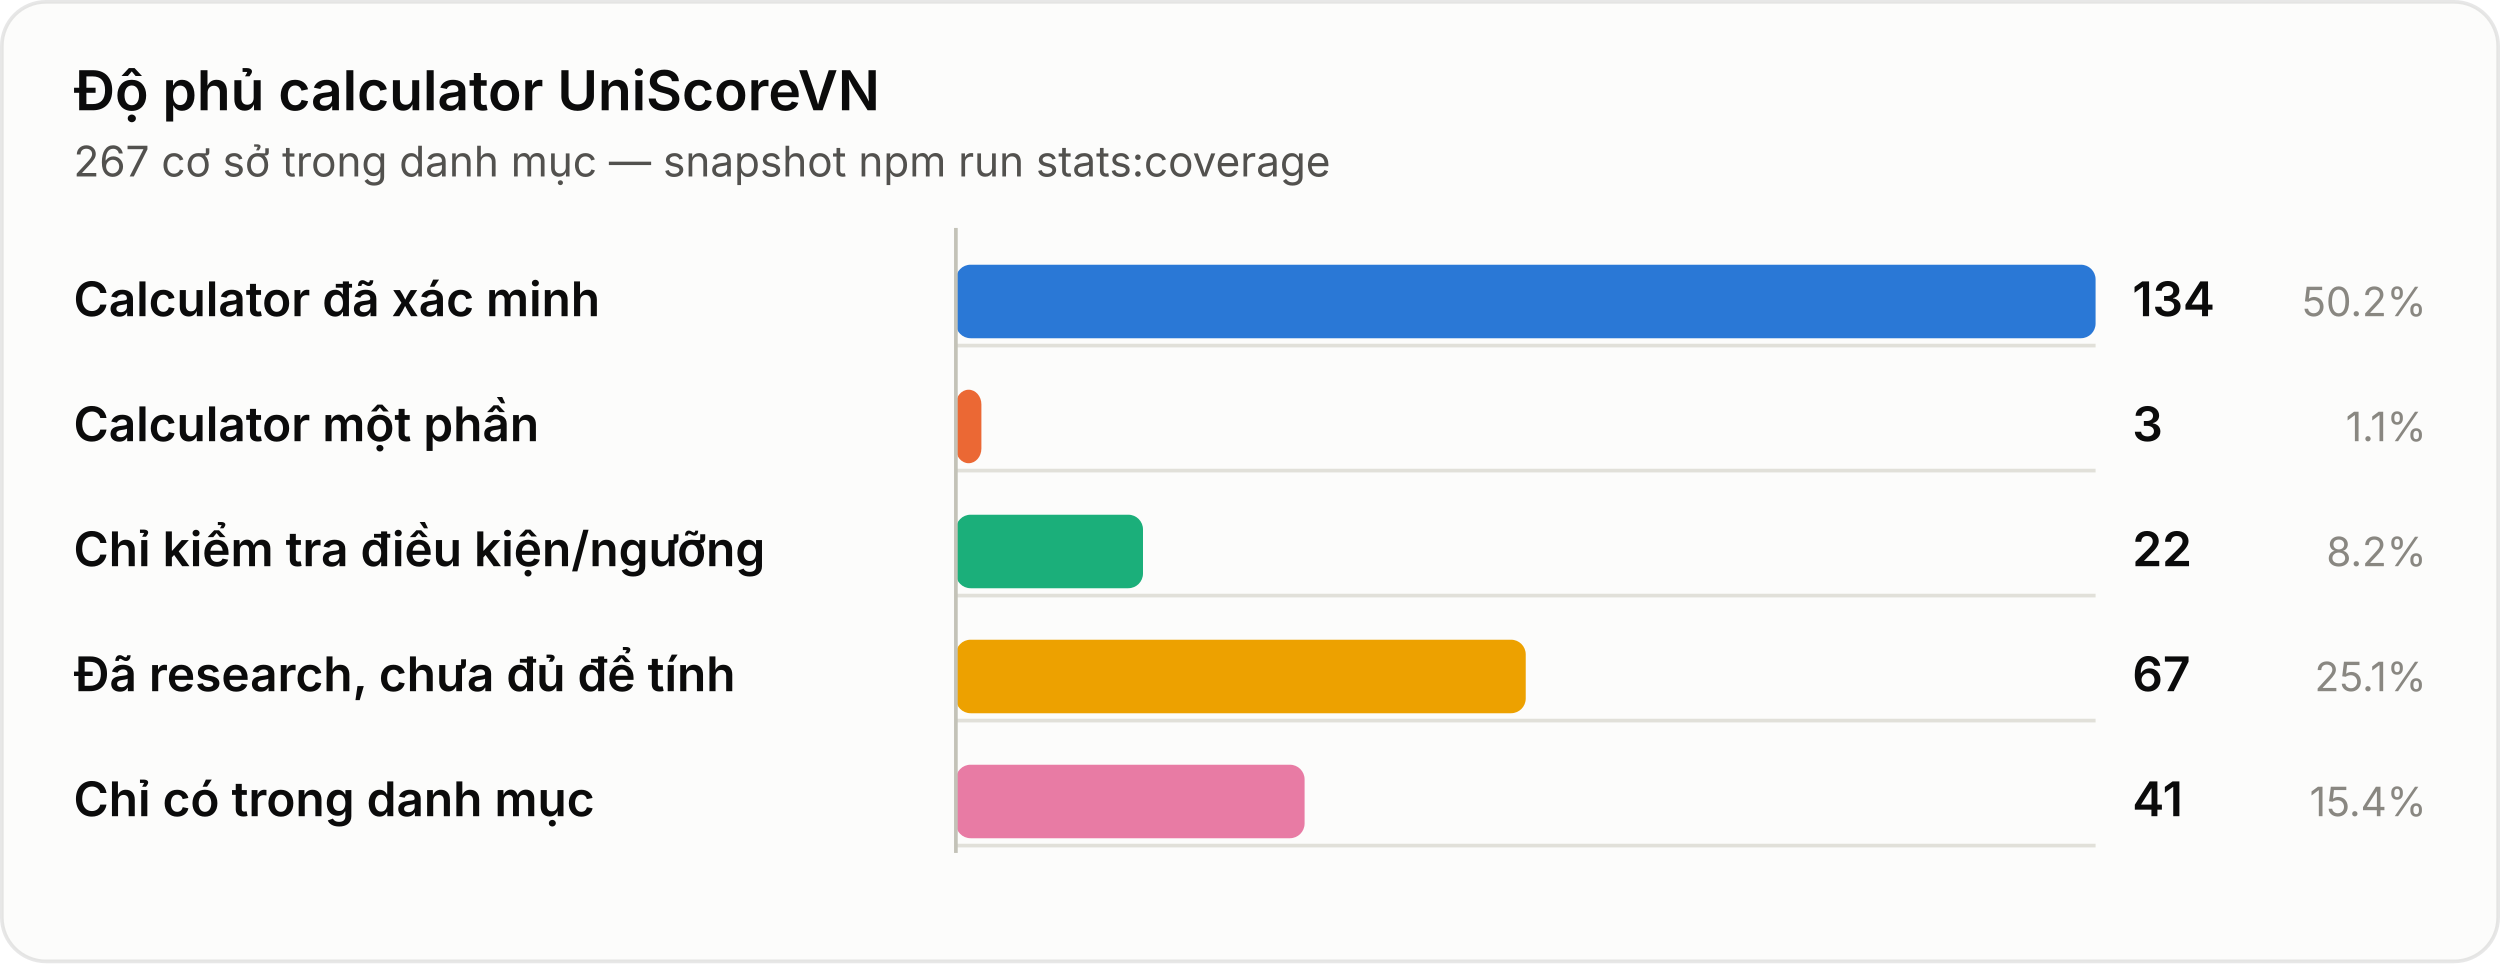
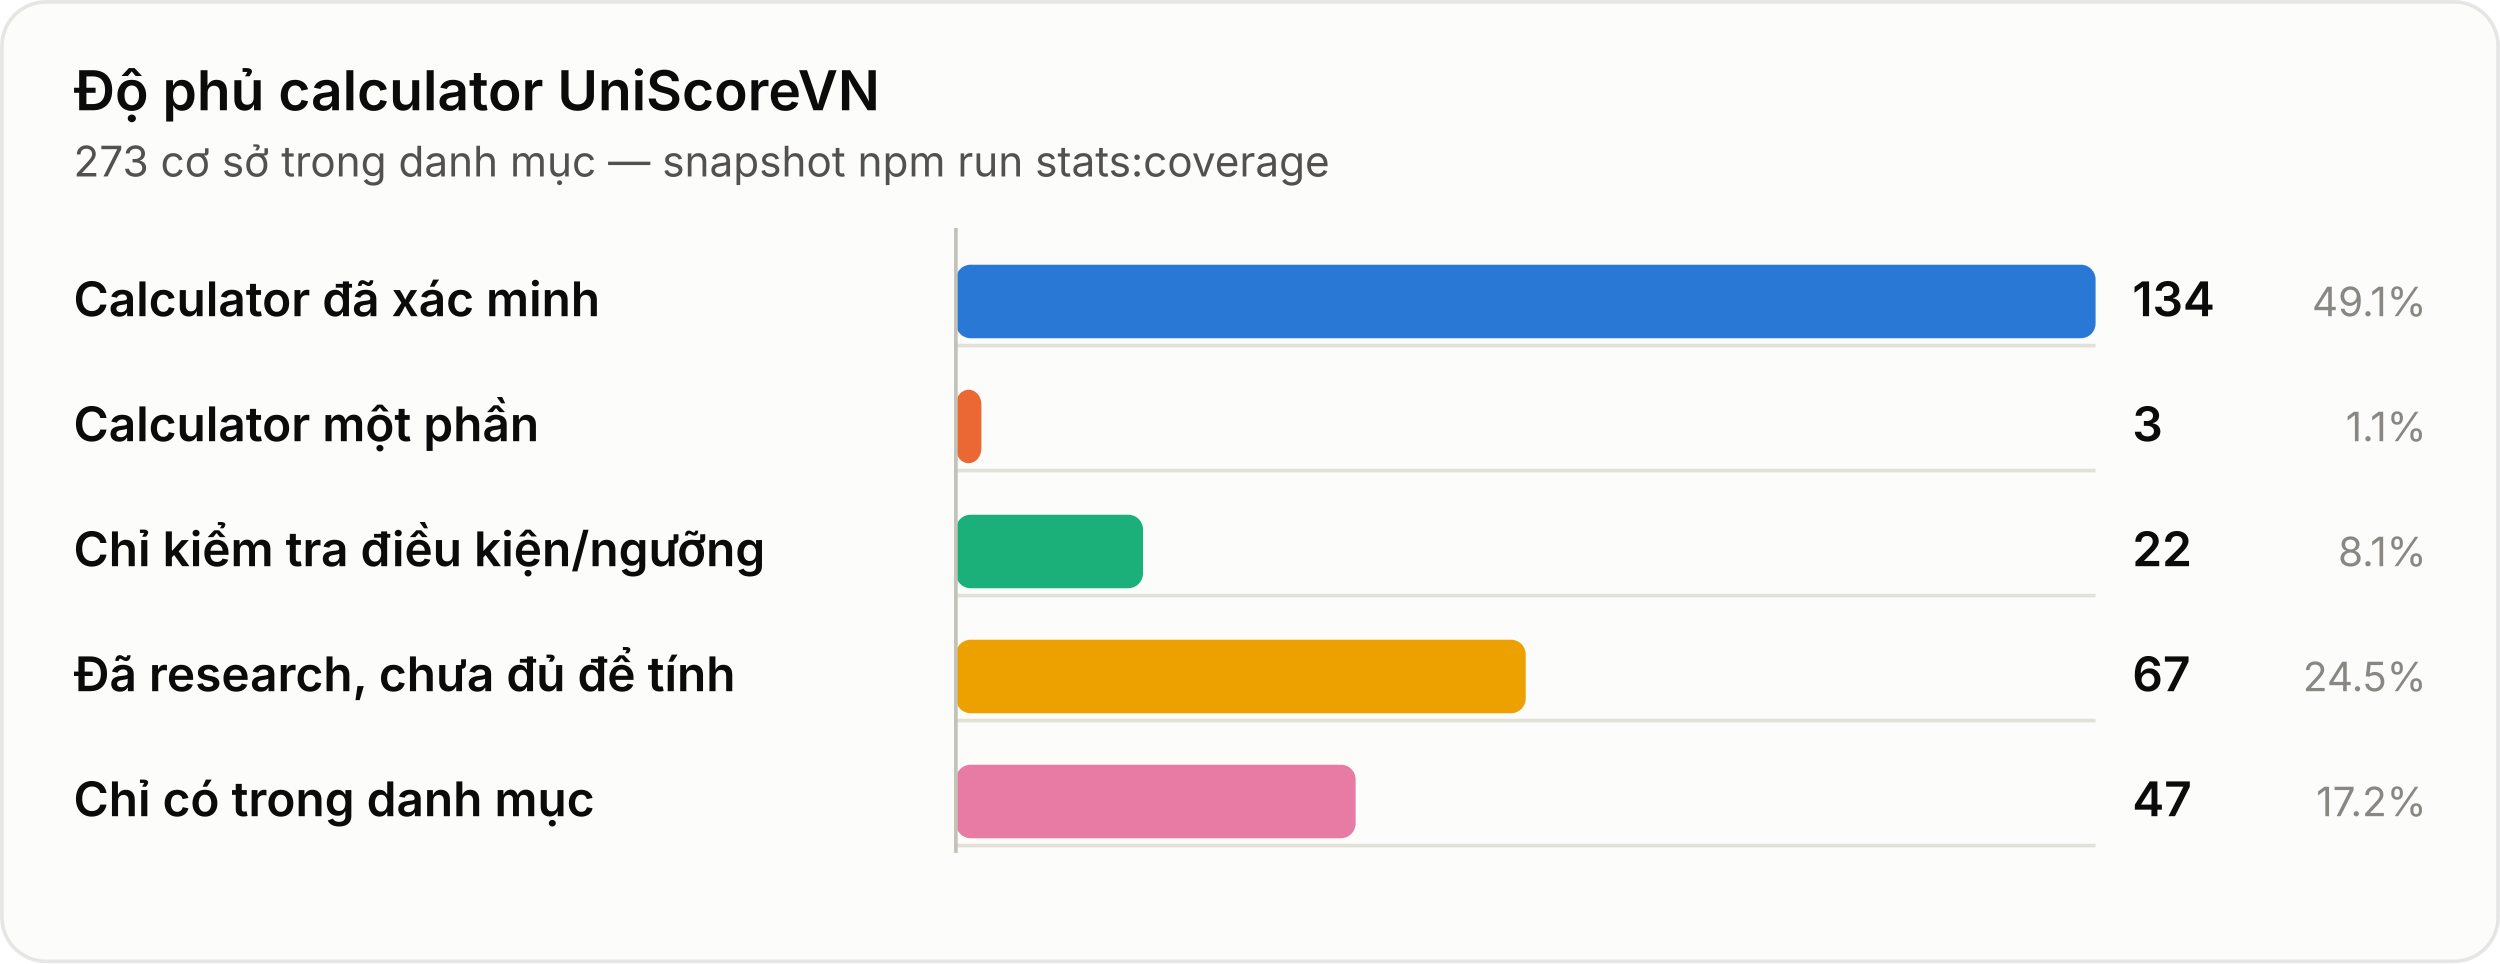
<svg xmlns="http://www.w3.org/2000/svg" width="680" height="262" viewBox="0 0 680 262" font-family="system-ui, -apple-system, Segoe UI, sans-serif">
  <rect x="0.5" y="0.5" width="679" height="261" rx="12" fill="#fcfcfb" stroke="rgba(11,11,11,0.10)" />
  <text x="20" y="30" font-size="15" font-weight="600" fill="#0b0b0b">Độ phủ calculator UniScoreVN</text>
-   <text x="20" y="48" font-size="11.5" fill="#52514e">267 cơ sở trong danh mục — snapshot npm run stats:coverage</text>
+   <text x="20" y="48" font-size="11.5" fill="#52514e">273 cơ sở trong danh mục — snapshot npm run stats:coverage</text>
  <g transform="translate(20, 10)">
    <text x="0" y="76" font-size="13" font-weight="600" fill="#0b0b0b">Calculator đã xác minh</text>
    <line x1="240" y1="84" x2="550" y2="84" stroke="#e1e0d9" stroke-width="1" />
    <rect x="240" y="62" width="310" height="20" rx="4" fill="#2a78d6" />
    <text x="560" y="76" font-size="13" font-weight="600" fill="#0b0b0b" text-anchor="start">134</text>
-     <text x="640" y="76" font-size="11" fill="#898781" text-anchor="end">50.2%</text>
+     <text x="640" y="76" font-size="11" fill="#898781" text-anchor="end">49.1%</text>
    <text x="0" y="110" font-size="13" font-weight="600" fill="#0b0b0b">Calculator một phần</text>
    <line x1="240" y1="118" x2="550" y2="118" stroke="#e1e0d9" stroke-width="1" />
    <rect x="240" y="96" width="6.94" height="20" rx="4" fill="#eb6834" />
    <text x="560" y="110" font-size="13" font-weight="600" fill="#0b0b0b" text-anchor="start">3</text>
    <text x="640" y="110" font-size="11" fill="#898781" text-anchor="end">1.1%</text>
    <text x="0" y="144" font-size="13" font-weight="600" fill="#0b0b0b">Chỉ kiểm tra điều kiện/ngưỡng</text>
    <line x1="240" y1="152" x2="550" y2="152" stroke="#e1e0d9" stroke-width="1" />
    <rect x="240" y="130" width="50.896" height="20" rx="4" fill="#1baf7a" />
    <text x="560" y="144" font-size="13" font-weight="600" fill="#0b0b0b" text-anchor="start">22</text>
-     <text x="640" y="144" font-size="11" fill="#898781" text-anchor="end">8.2%</text>
+     <text x="640" y="144" font-size="11" fill="#898781" text-anchor="end">8.1%</text>
    <text x="0" y="178" font-size="13" font-weight="600" fill="#0b0b0b">Đã research, chưa đủ để tính</text>
    <line x1="240" y1="186" x2="550" y2="186" stroke="#e1e0d9" stroke-width="1" />
    <rect x="240" y="164" width="155" height="20" rx="4" fill="#eda100" />
    <text x="560" y="178" font-size="13" font-weight="600" fill="#0b0b0b" text-anchor="start">67</text>
-     <text x="640" y="178" font-size="11" fill="#898781" text-anchor="end">25.1%</text>
+     <text x="640" y="178" font-size="11" fill="#898781" text-anchor="end">24.5%</text>
    <text x="0" y="212" font-size="13" font-weight="600" fill="#0b0b0b">Chỉ có trong danh mục</text>
    <line x1="240" y1="220" x2="550" y2="220" stroke="#e1e0d9" stroke-width="1" />
-     <rect x="240" y="198" width="94.851" height="20" rx="4" fill="#e87ba4" />
-     <text x="560" y="212" font-size="13" font-weight="600" fill="#0b0b0b" text-anchor="start">41</text>
-     <text x="640" y="212" font-size="11" fill="#898781" text-anchor="end">15.4%</text>
+     <rect x="240" y="198" width="108.731" height="20" rx="4" fill="#e87ba4" />
+     <text x="560" y="212" font-size="13" font-weight="600" fill="#0b0b0b" text-anchor="start">47</text>
+     <text x="640" y="212" font-size="11" fill="#898781" text-anchor="end">17.2%</text>
    <line x1="240" y1="52" x2="240" y2="222" stroke="#c3c2b7" stroke-width="1" />
  </g>
</svg>
